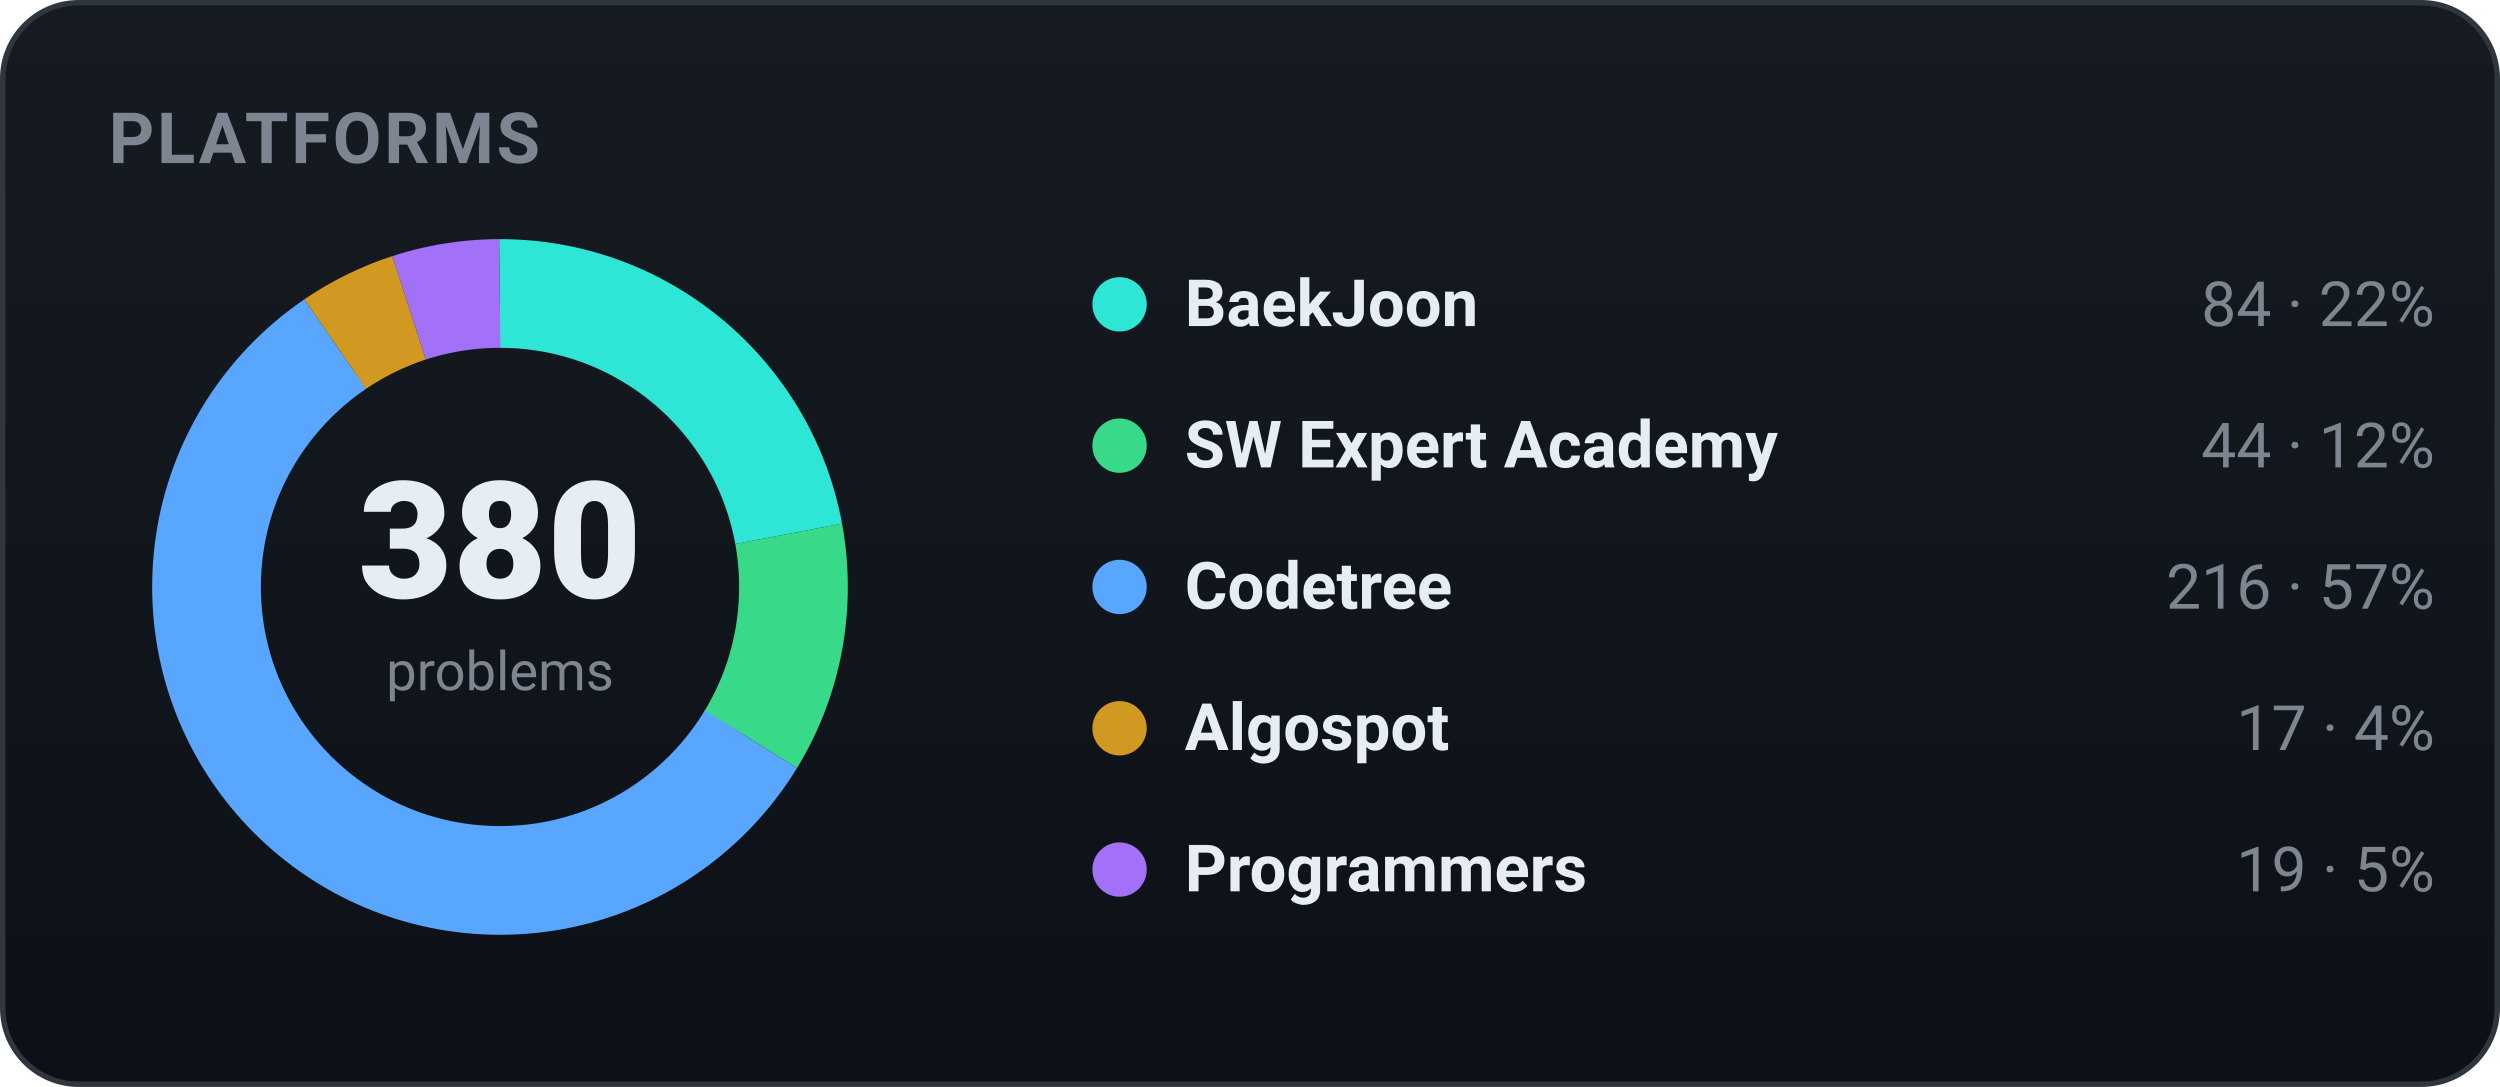
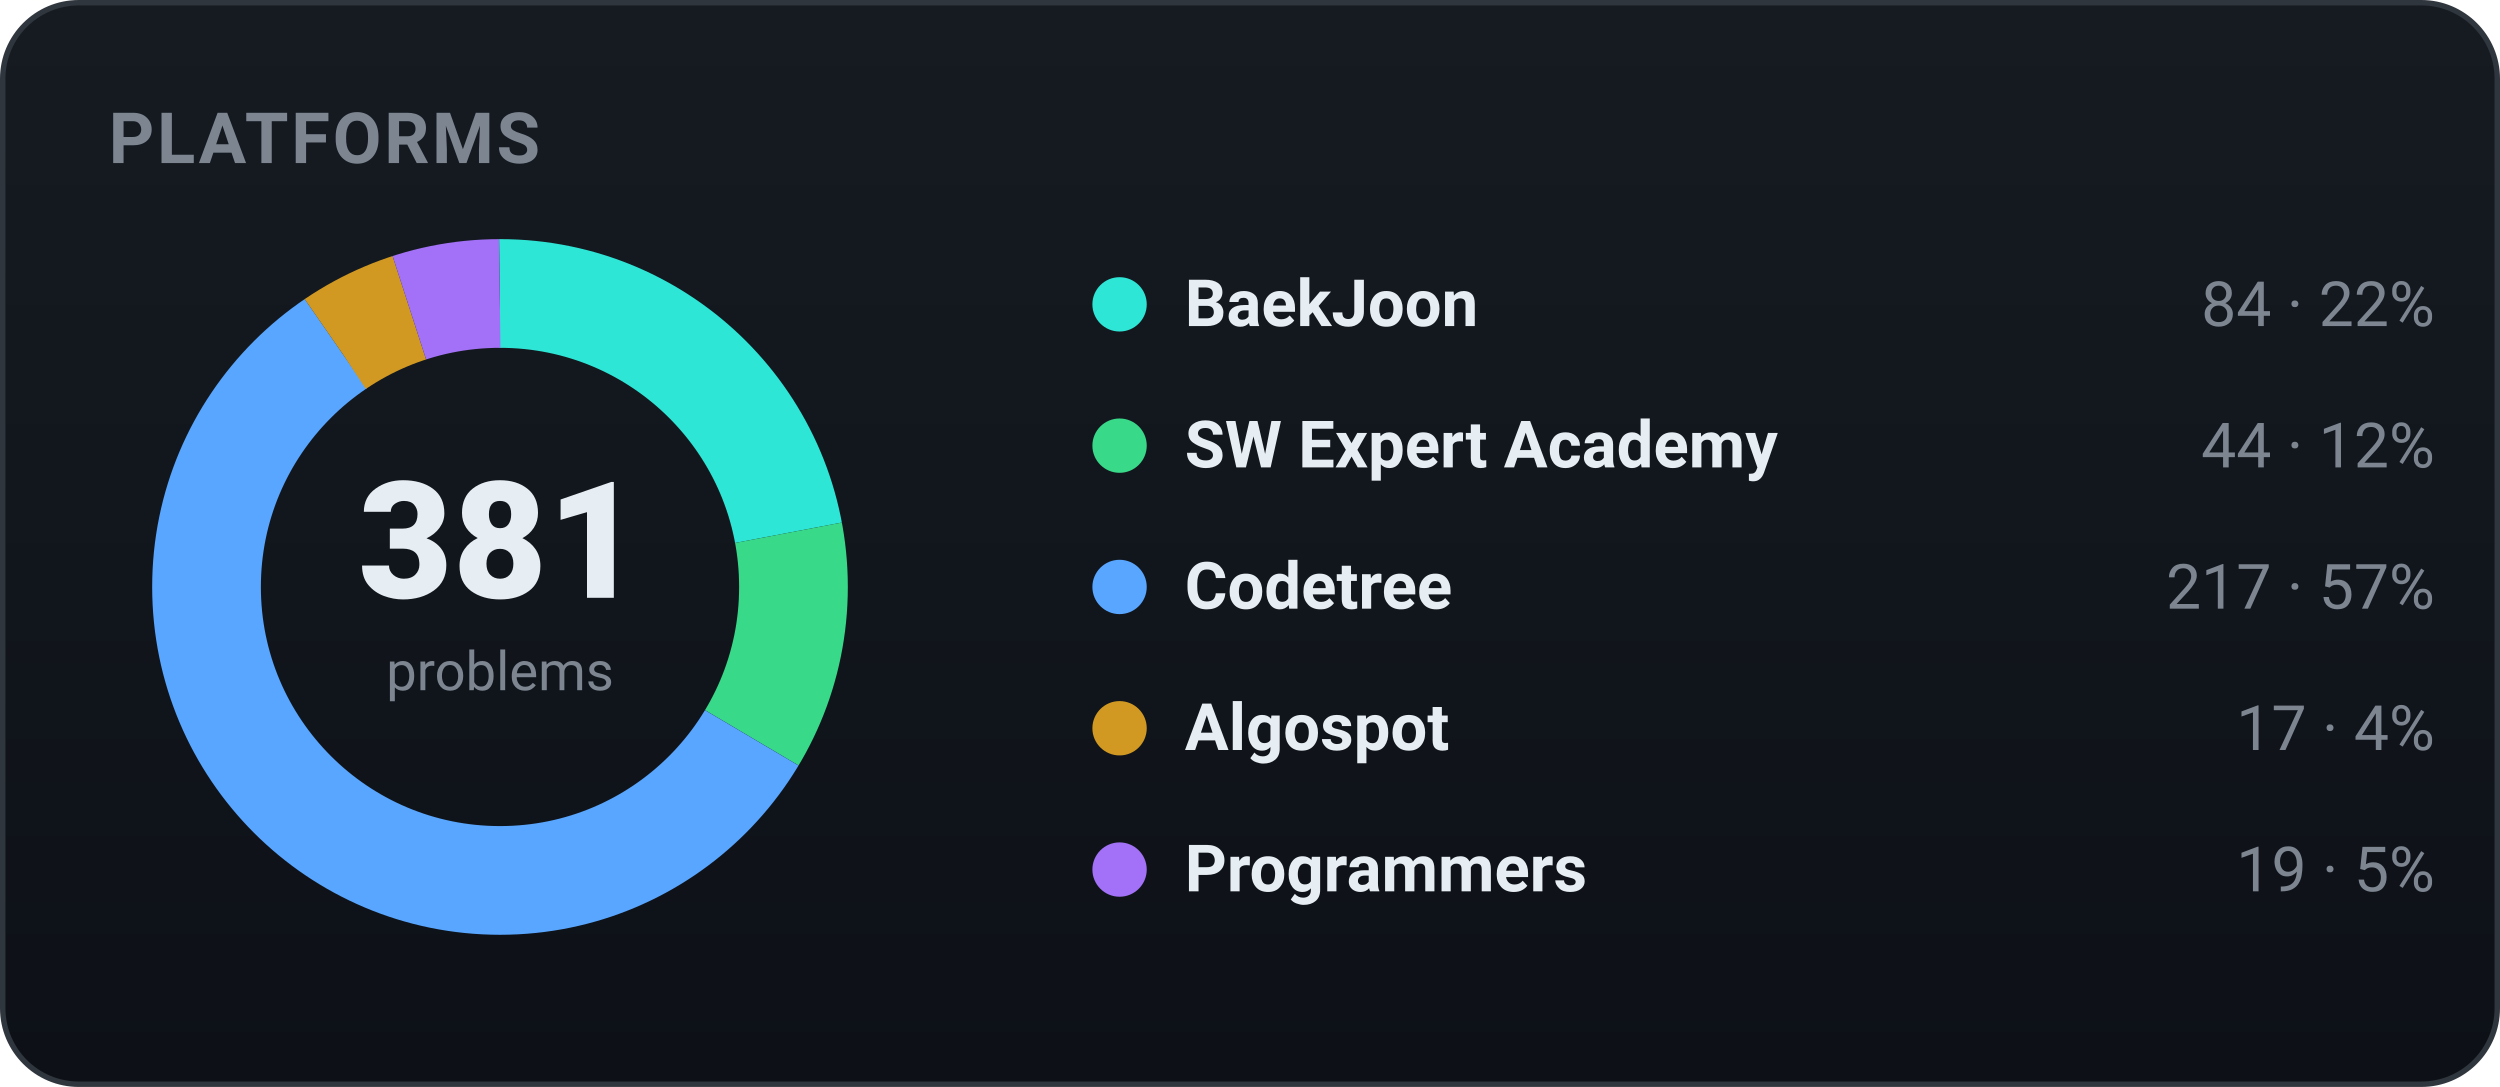
<svg xmlns="http://www.w3.org/2000/svg" width="460" height="200" viewBox="0 0 460 200" role="img" font-family="-apple-system,BlinkMacSystemFont,'Segoe UI',Roboto,'Apple SD Gothic Neo','Malgun Gothic',sans-serif">
  <defs>
    <linearGradient id="bgg" x1="0" y1="0" x2="0" y2="1">
      <stop offset="0" stop-color="#161b22" />
      <stop offset="1" stop-color="#0d1117" />
    </linearGradient>
  </defs>
  <rect x="0.5" y="0.5" width="459" height="199" rx="14" fill="url(#bgg)" stroke="#30363d" />
  <text x="20" y="30" font-family="-apple-system,BlinkMacSystemFont,'Segoe UI',Roboto,'Apple SD Gothic Neo','Malgun Gothic',sans-serif" font-size="13" font-weight="700" fill="#7d8590" letter-spacing="0.5">PLATFORMS</text>
-   <circle cx="92" cy="108" r="54" fill="none" stroke="#2ee6d6" stroke-width="20" stroke-dasharray="75.00 264.29" stroke-dashoffset="-0.00" transform="rotate(-90 92 108)" />
-   <circle cx="92" cy="108" r="54" fill="none" stroke="#39d98a" stroke-width="20" stroke-dasharray="39.29 300.01" stroke-dashoffset="-75.00" transform="rotate(-90 92 108)" />
-   <circle cx="92" cy="108" r="54" fill="none" stroke="#58a6ff" stroke-width="20" stroke-dasharray="192.86 146.43" stroke-dashoffset="-114.29" transform="rotate(-90 92 108)" />
-   <circle cx="92" cy="108" r="54" fill="none" stroke="#d29922" stroke-width="20" stroke-dasharray="15.18 324.11" stroke-dashoffset="-307.15" transform="rotate(-90 92 108)" />
-   <circle cx="92" cy="108" r="54" fill="none" stroke="#a371f7" stroke-width="20" stroke-dasharray="16.96 322.33" stroke-dashoffset="-322.33" transform="rotate(-90 92 108)" />
-   <text x="92" y="110" text-anchor="middle" font-size="30" font-weight="800" fill="#e6edf3">380</text>
+   <circle cx="92" cy="108" r="54" fill="none" stroke="#2ee6d6" stroke-width="20" stroke-dasharray="74.80 264.49" stroke-dashoffset="-0.00" transform="rotate(-90 92 108)" />
+   <circle cx="92" cy="108" r="54" fill="none" stroke="#39d98a" stroke-width="20" stroke-dasharray="39.18 300.11" stroke-dashoffset="-74.80" transform="rotate(-90 92 108)" />
+   <circle cx="92" cy="108" r="54" fill="none" stroke="#58a6ff" stroke-width="20" stroke-dasharray="193.25 146.05" stroke-dashoffset="-113.99" transform="rotate(-90 92 108)" />
+   <circle cx="92" cy="108" r="54" fill="none" stroke="#d29922" stroke-width="20" stroke-dasharray="15.14 324.15" stroke-dashoffset="-307.23" transform="rotate(-90 92 108)" />
+   <circle cx="92" cy="108" r="54" fill="none" stroke="#a371f7" stroke-width="20" stroke-dasharray="16.92 322.37" stroke-dashoffset="-322.37" transform="rotate(-90 92 108)" />
+   <text x="92" y="110" text-anchor="middle" font-size="30" font-weight="800" fill="#e6edf3">381</text>
  <text x="92" y="127" text-anchor="middle" font-size="10" fill="#7d8590">problems</text>
  <circle cx="206" cy="56" r="5" fill="#2ee6d6" />
  <text x="218" y="60" font-size="12" font-weight="600" fill="#e6edf3">BaekJoon</text>
  <text x="448" y="60" text-anchor="end" font-size="11.5" fill="#7d8590">84 · 22%</text>
  <circle cx="206" cy="82" r="5" fill="#39d98a" />
  <text x="218" y="86" font-size="12" font-weight="600" fill="#e6edf3">SW Expert Academy</text>
  <text x="448" y="86" text-anchor="end" font-size="11.5" fill="#7d8590">44 · 12%</text>
  <circle cx="206" cy="108" r="5" fill="#58a6ff" />
  <text x="218" y="112" font-size="12" font-weight="600" fill="#e6edf3">Codetree</text>
-   <text x="448" y="112" text-anchor="end" font-size="11.5" fill="#7d8590">216 · 57%</text>
+   <text x="448" y="112" text-anchor="end" font-size="11.5" fill="#7d8590">217 · 57%</text>
  <circle cx="206" cy="134" r="5" fill="#d29922" />
  <text x="218" y="138" font-size="12" font-weight="600" fill="#e6edf3">Algospot</text>
  <text x="448" y="138" text-anchor="end" font-size="11.5" fill="#7d8590">17 · 4%</text>
  <circle cx="206" cy="160" r="5" fill="#a371f7" />
  <text x="218" y="164" font-size="12" font-weight="600" fill="#e6edf3">Programmers</text>
  <text x="448" y="164" text-anchor="end" font-size="11.5" fill="#7d8590">19 · 5%</text>
</svg>
